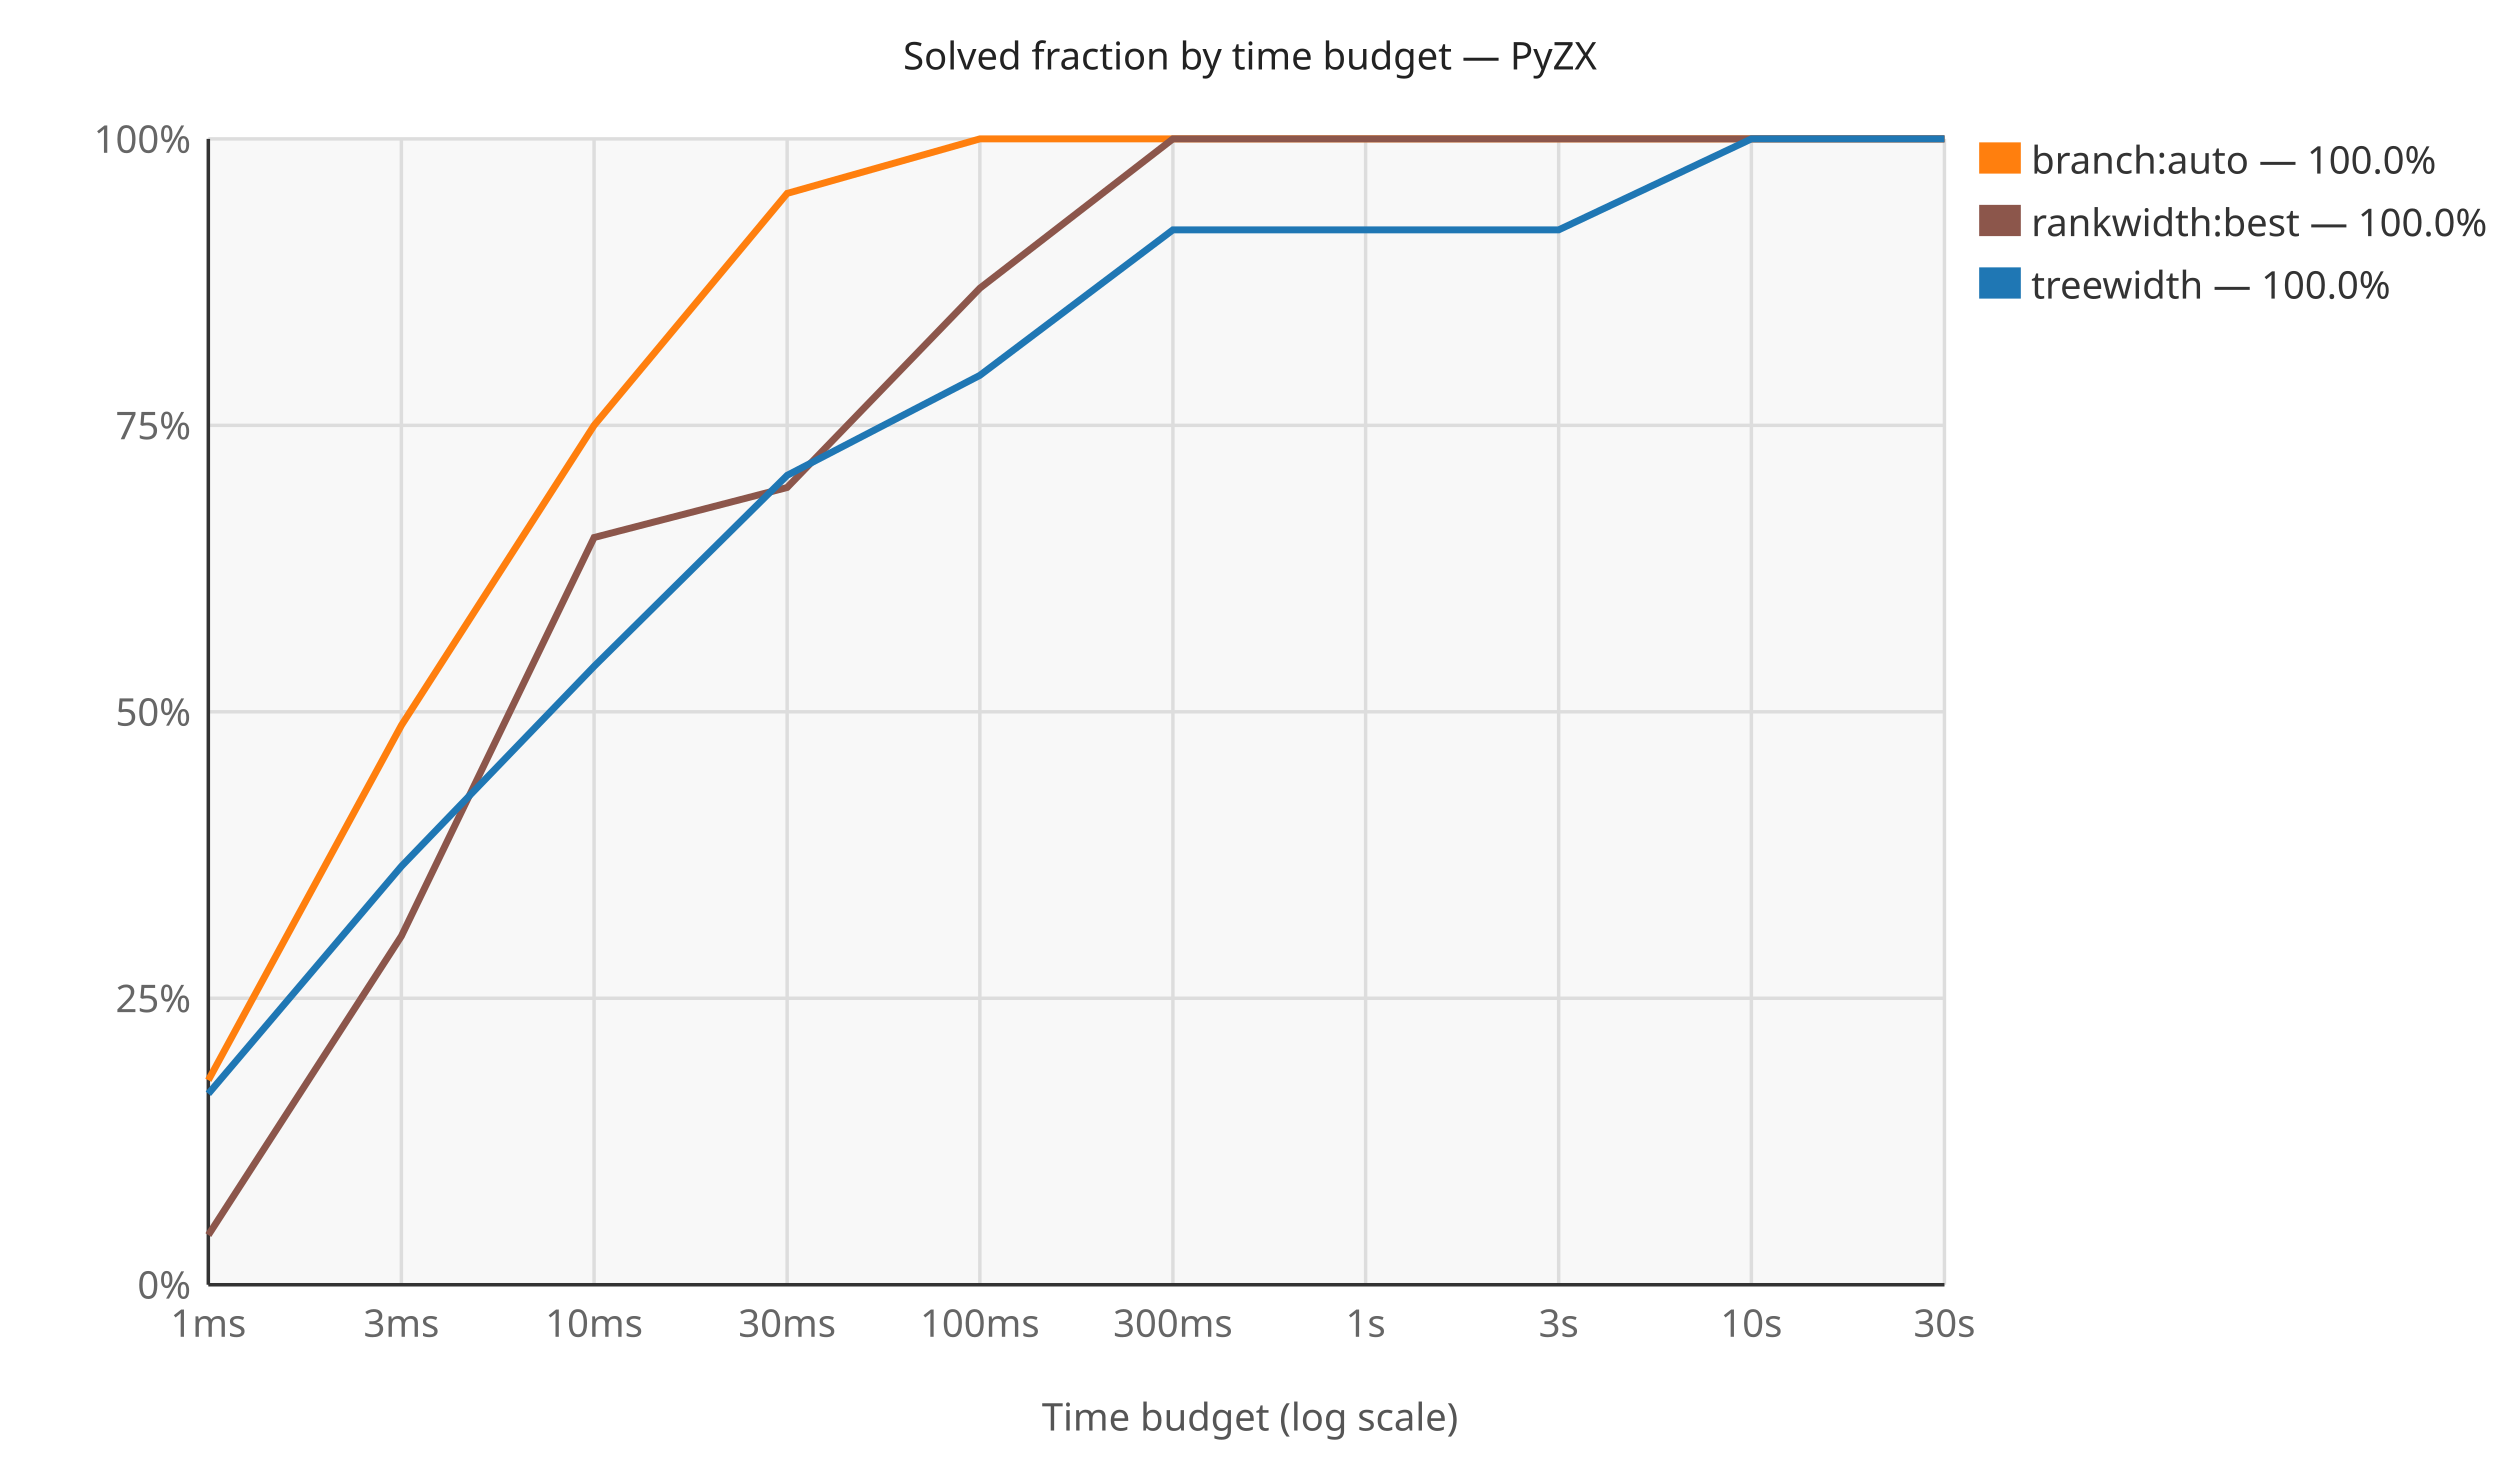
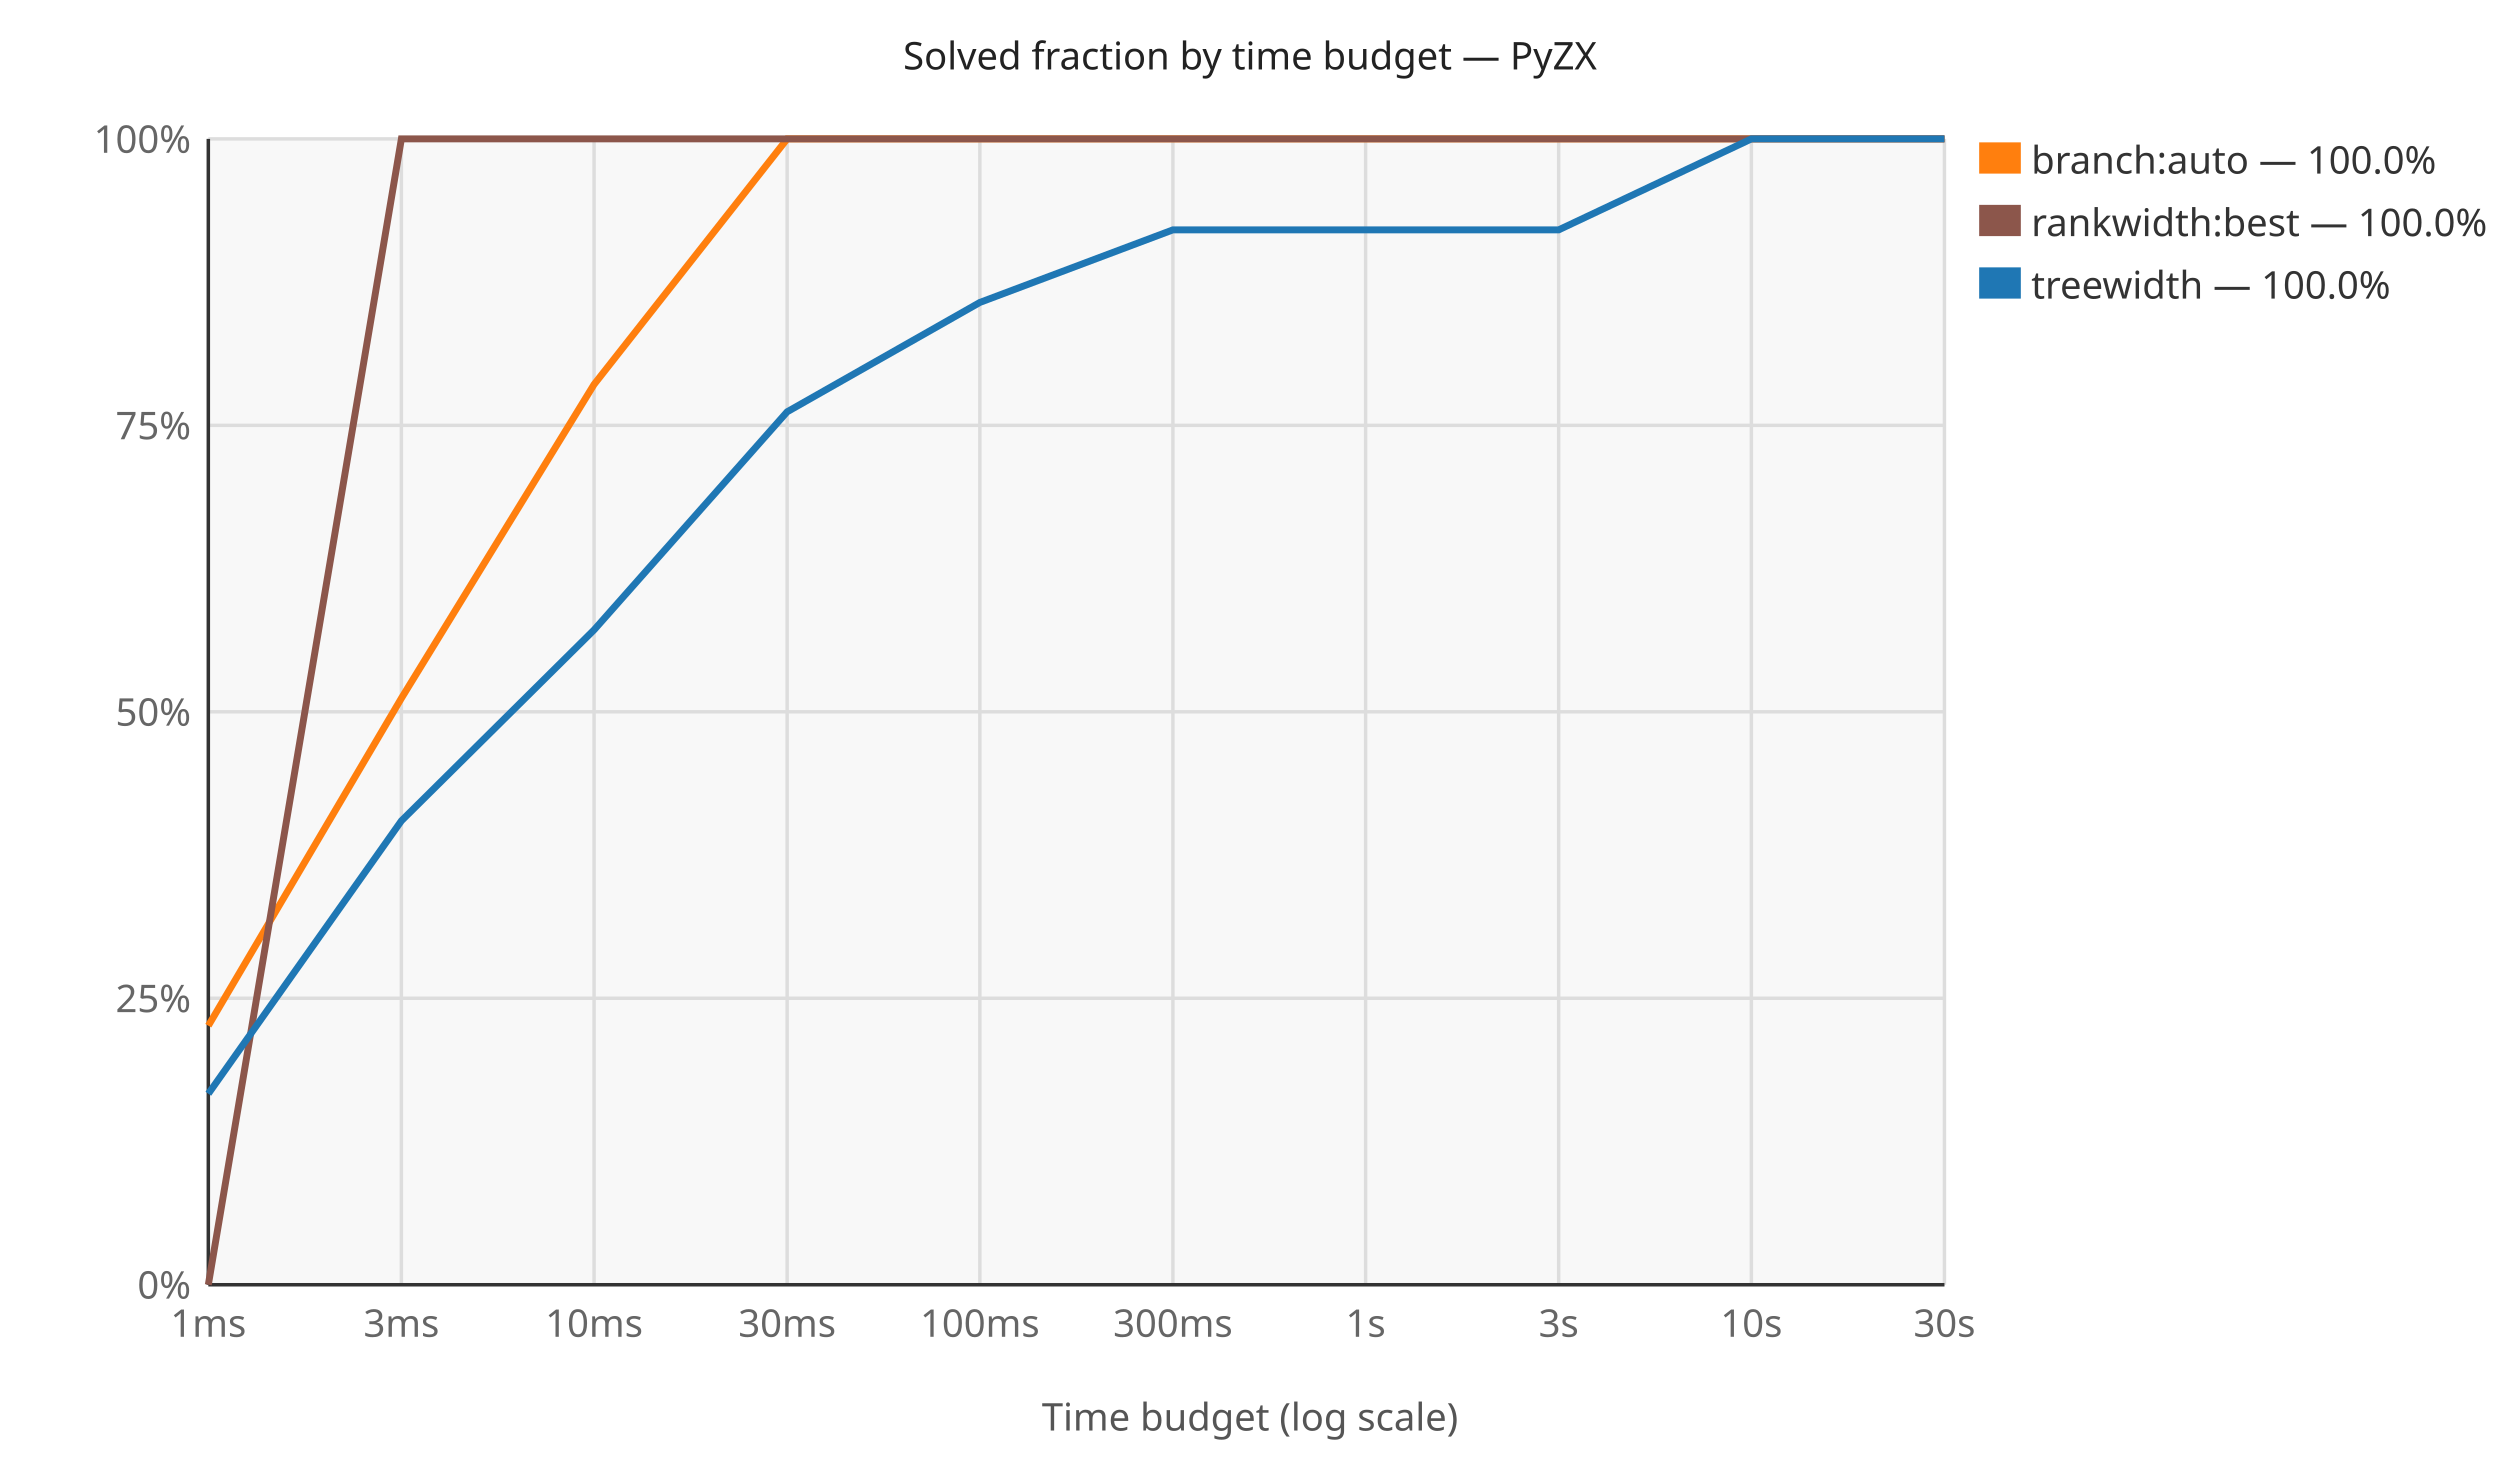
<svg xmlns="http://www.w3.org/2000/svg" width="720" height="420" viewBox="0 0 720 420">
  <style>text{font-family:sans-serif;font-size:11px;}</style>
  <rect x="60.0" y="40.0" width="500.0" height="330.0" fill="#f8f8f8" opacity="1.00" />
  <line x1="60.0" y1="370.0" x2="560.0" y2="370.0" stroke="#ddd" stroke-width="1.0" />
  <text x="55.0" y="374.0" text-anchor="end" fill="#666" font-size="10">0%</text>
  <line x1="60.0" y1="287.5" x2="560.0" y2="287.5" stroke="#ddd" stroke-width="1.0" />
  <text x="55.0" y="291.5" text-anchor="end" fill="#666" font-size="10">25%</text>
  <line x1="60.0" y1="205.0" x2="560.0" y2="205.0" stroke="#ddd" stroke-width="1.0" />
  <text x="55.0" y="209.0" text-anchor="end" fill="#666" font-size="10">50%</text>
  <line x1="60.0" y1="122.5" x2="560.0" y2="122.5" stroke="#ddd" stroke-width="1.0" />
  <text x="55.0" y="126.5" text-anchor="end" fill="#666" font-size="10">75%</text>
  <line x1="60.0" y1="40.0" x2="560.0" y2="40.0" stroke="#ddd" stroke-width="1.0" />
  <text x="55.0" y="44.0" text-anchor="end" fill="#666" font-size="10">100%</text>
  <line x1="60.0" y1="40.0" x2="60.0" y2="370.0" stroke="#ddd" stroke-width="1.0" />
  <text x="60.0" y="385.0" text-anchor="middle" fill="#666" font-size="10">1ms</text>
  <line x1="115.6" y1="40.0" x2="115.6" y2="370.0" stroke="#ddd" stroke-width="1.0" />
  <text x="115.6" y="385.0" text-anchor="middle" fill="#666" font-size="10">3ms</text>
  <line x1="171.1" y1="40.0" x2="171.1" y2="370.0" stroke="#ddd" stroke-width="1.0" />
  <text x="171.1" y="385.0" text-anchor="middle" fill="#666" font-size="10">10ms</text>
  <line x1="226.7" y1="40.0" x2="226.7" y2="370.0" stroke="#ddd" stroke-width="1.0" />
  <text x="226.7" y="385.0" text-anchor="middle" fill="#666" font-size="10">30ms</text>
  <line x1="282.2" y1="40.0" x2="282.2" y2="370.0" stroke="#ddd" stroke-width="1.0" />
  <text x="282.2" y="385.0" text-anchor="middle" fill="#666" font-size="10">100ms</text>
  <line x1="337.8" y1="40.0" x2="337.8" y2="370.0" stroke="#ddd" stroke-width="1.0" />
  <text x="337.8" y="385.0" text-anchor="middle" fill="#666" font-size="10">300ms</text>
  <line x1="393.3" y1="40.0" x2="393.3" y2="370.0" stroke="#ddd" stroke-width="1.0" />
  <text x="393.3" y="385.0" text-anchor="middle" fill="#666" font-size="10">1s</text>
  <line x1="448.9" y1="40.0" x2="448.9" y2="370.0" stroke="#ddd" stroke-width="1.0" />
  <text x="448.9" y="385.0" text-anchor="middle" fill="#666" font-size="10">3s</text>
  <line x1="504.4" y1="40.0" x2="504.4" y2="370.0" stroke="#ddd" stroke-width="1.0" />
  <text x="504.4" y="385.0" text-anchor="middle" fill="#666" font-size="10">10s</text>
  <line x1="560.0" y1="40.0" x2="560.0" y2="370.0" stroke="#ddd" stroke-width="1.0" />
  <text x="560.0" y="385.0" text-anchor="middle" fill="#666" font-size="10">30s</text>
  <line x1="60.0" y1="40.0" x2="60.0" y2="370.0" stroke="#333" stroke-width="1.0" />
  <line x1="60.0" y1="370.0" x2="560.0" y2="370.0" stroke="#333" stroke-width="1.0" />
-   <polyline points="60.0,311.1 115.6,208.9 171.1,122.5 226.7,55.7 282.2,40.0 337.8,40.0 393.3,40.0 448.9,40.0 504.4,40.0 560.0,40.0" stroke="#ff7f0e" stroke-width="2.0" fill="none" />
+   <polyline points="60.0,295.4 115.6,201.1 171.1,110.7 226.7,40.0 282.2,40.0 337.8,40.0 393.3,40.0 448.9,40.0 504.4,40.0 560.0,40.0" stroke="#ff7f0e" stroke-width="2.0" fill="none" />
  <rect x="570.0" y="41.0" width="12.0" height="9.0" fill="#ff7f0e" opacity="1.00" />
  <text x="585.0" y="50.0" text-anchor="start" fill="#333" font-size="10">branch:auto — 100.0%</text>
-   <polyline points="60.0,355.7 115.6,269.6 171.1,154.8 226.7,140.4 282.2,83.0 337.8,40.0 393.3,40.0 448.9,40.0 504.4,40.0 560.0,40.0" stroke="#8c564b" stroke-width="2.0" fill="none" />
+   <polyline points="60.0,370.0 115.6,40.0 171.1,40.0 226.7,40.0 282.2,40.0 337.8,40.0 393.3,40.0 448.9,40.0 504.4,40.0 560.0,40.0" stroke="#8c564b" stroke-width="2.0" fill="none" />
  <rect x="570.0" y="59.0" width="12.0" height="9.0" fill="#8c564b" opacity="1.00" />
  <text x="585.0" y="68.0" text-anchor="start" fill="#333" font-size="10">rankwidth:best — 100.0%</text>
-   <polyline points="60.0,315.0 115.6,249.5 171.1,191.9 226.7,136.9 282.2,108.1 337.8,66.2 393.3,66.2 448.9,66.2 504.4,40.0 560.0,40.0" stroke="#1f77b4" stroke-width="2.0" fill="none" />
+   <polyline points="60.0,315.0 115.6,236.4 171.1,181.4 226.7,118.6 282.2,87.1 337.8,66.2 393.3,66.2 448.9,66.2 504.4,40.0 560.0,40.0" stroke="#1f77b4" stroke-width="2.0" fill="none" />
  <rect x="570.0" y="77.0" width="12.0" height="9.0" fill="#1f77b4" opacity="1.00" />
  <text x="585.0" y="86.0" text-anchor="start" fill="#333" font-size="10">treewidth — 100.0%</text>
  <text x="360.0" y="20.0" text-anchor="middle" fill="#222" font-size="13">Solved fraction by time budget — PyZX</text>
  <text x="360.0" y="412.0" text-anchor="middle" fill="#555" font-size="10">Time budget (log scale)</text>
</svg>
